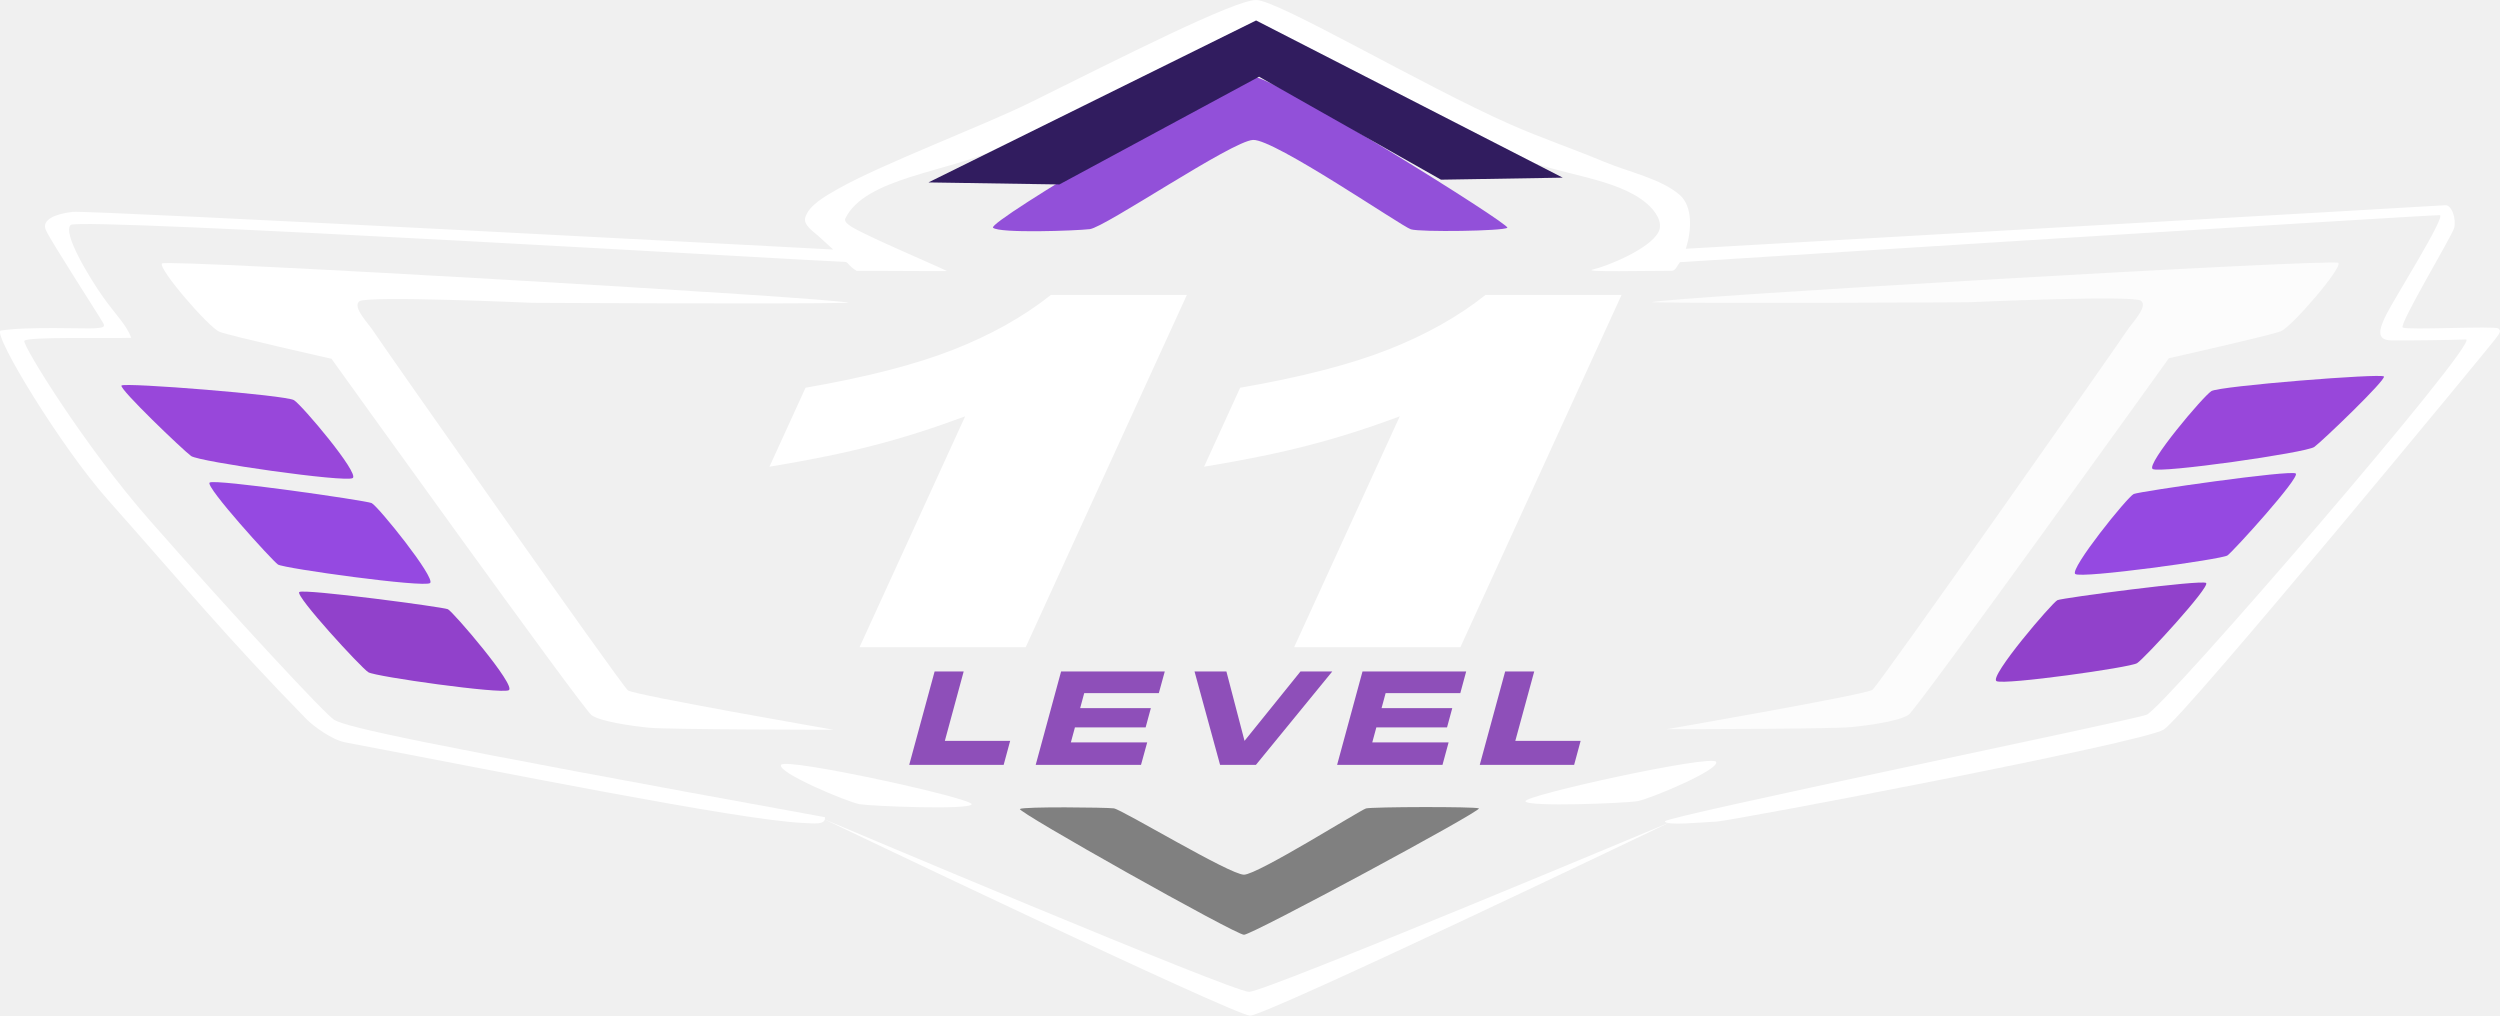
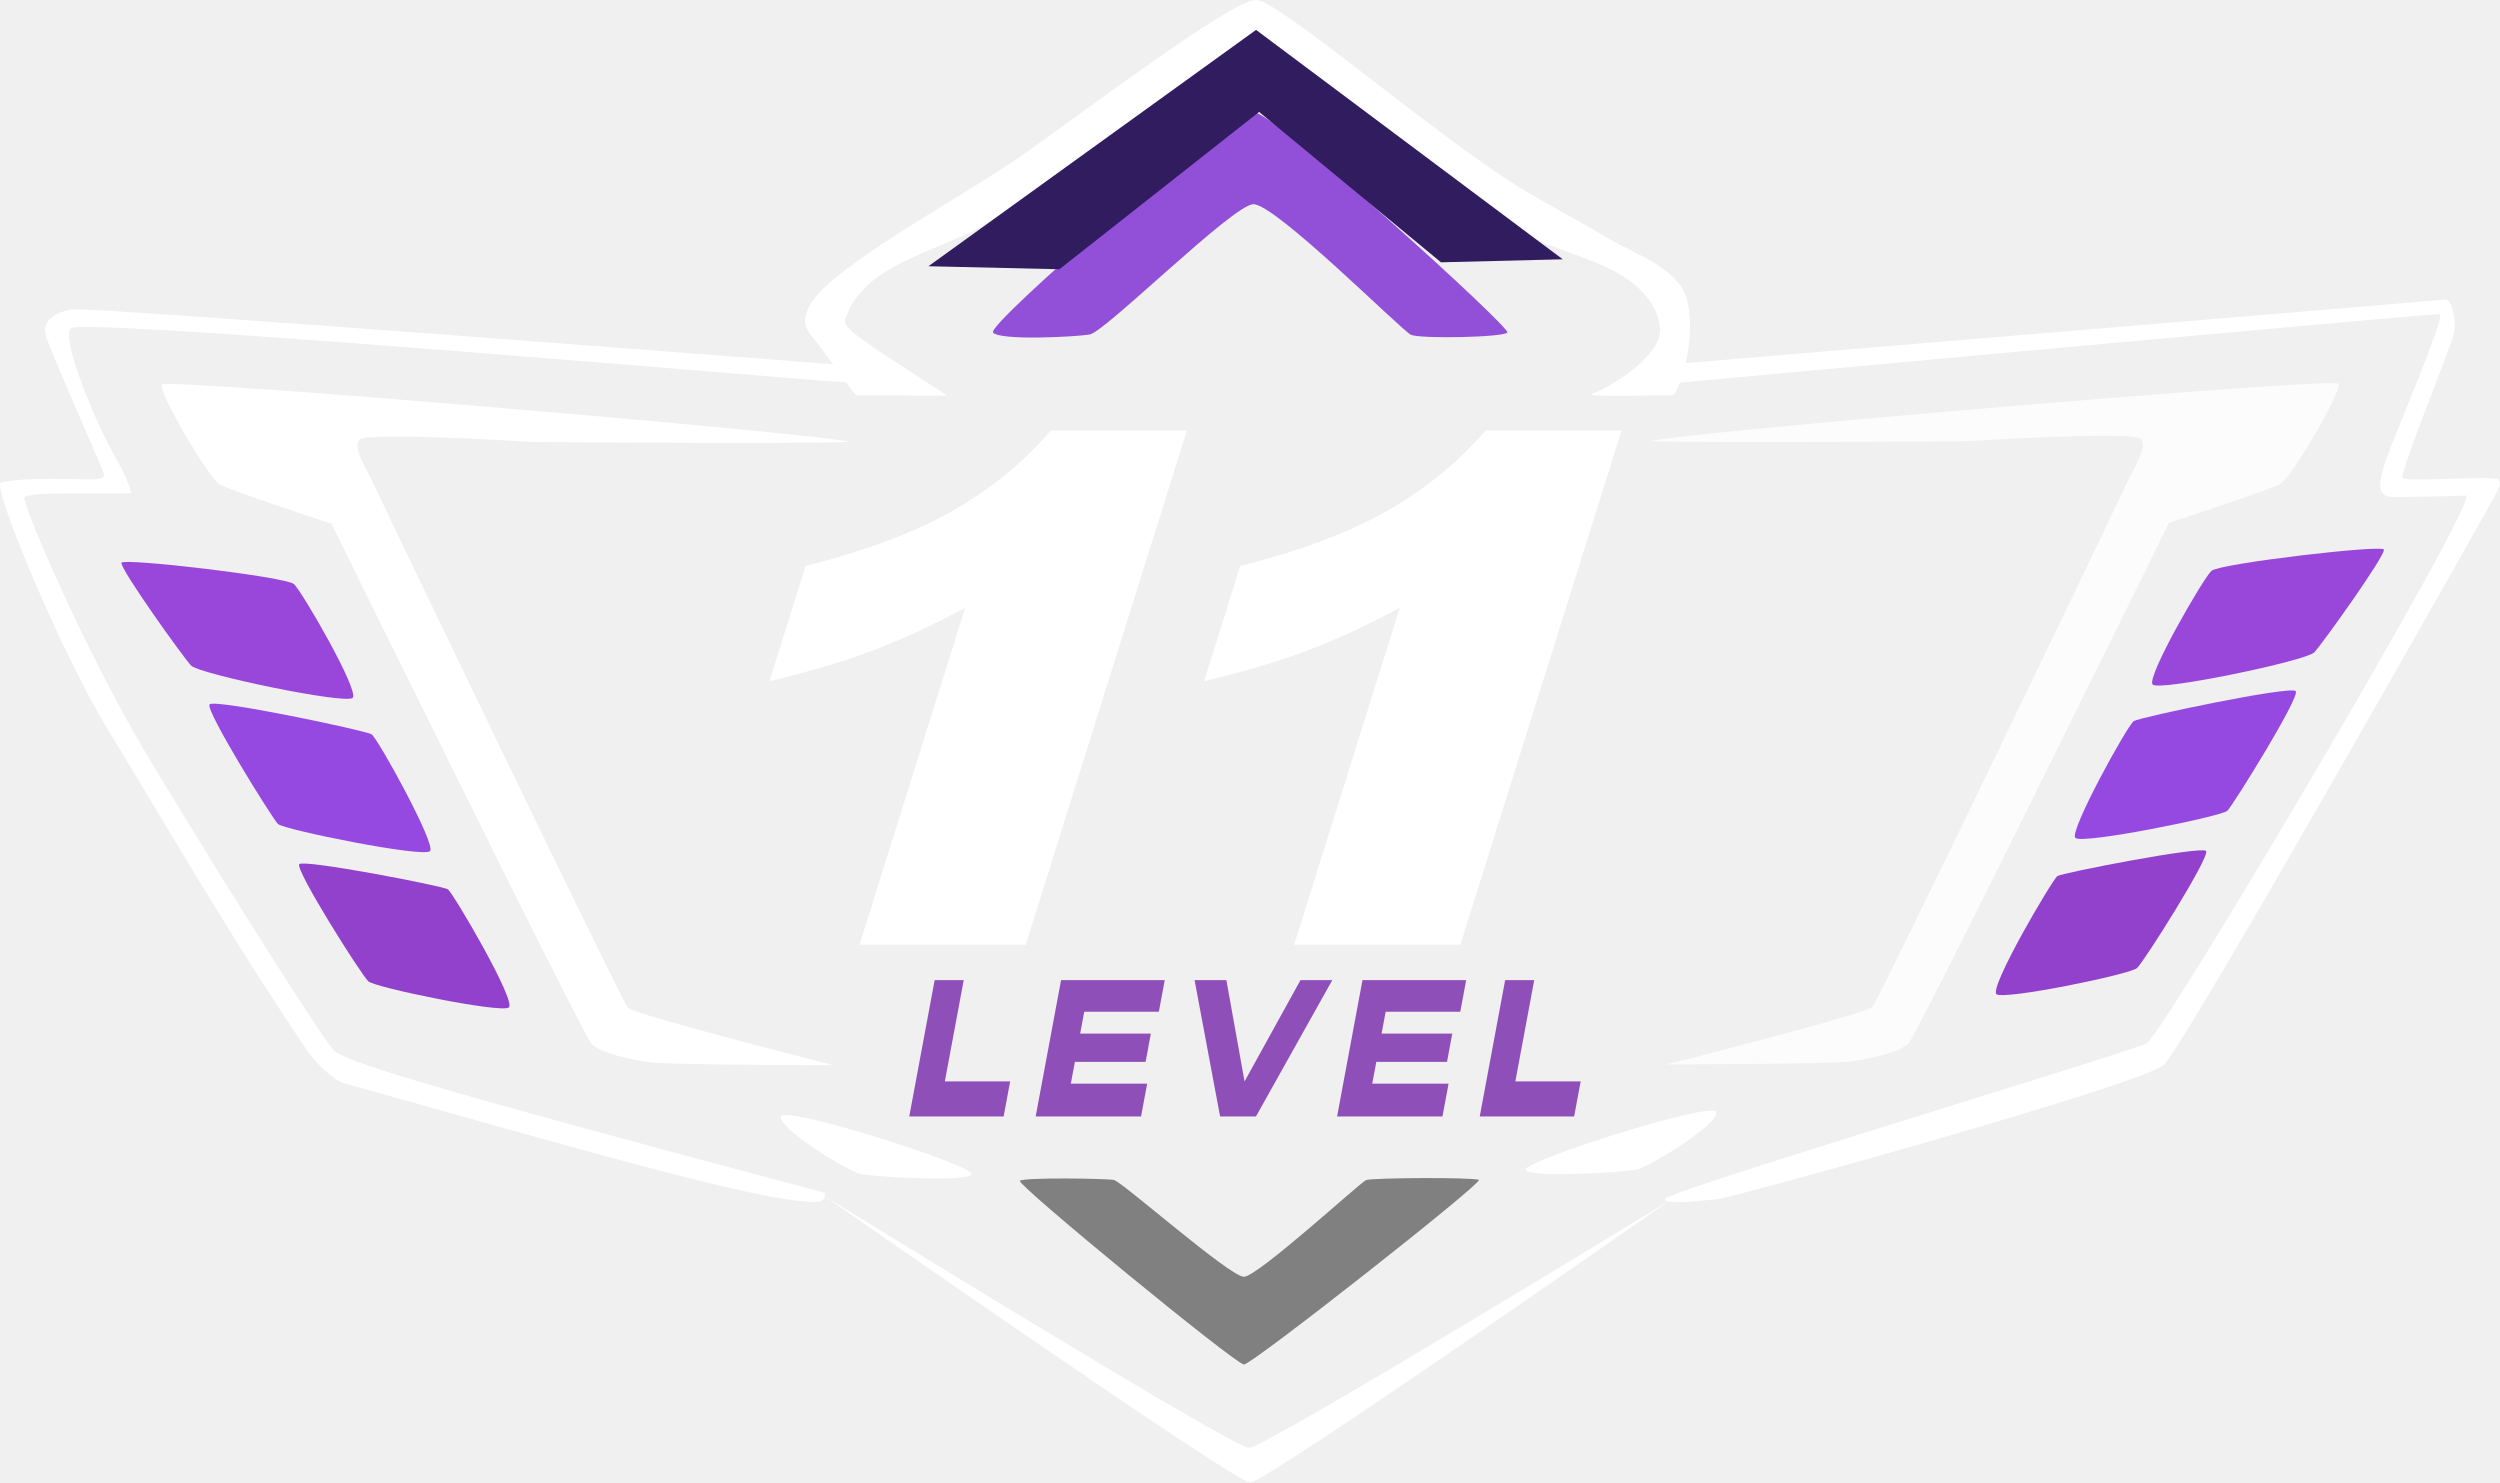
- <svg xmlns="http://www.w3.org/2000/svg" version="1.1" id="Layer_1" x="0px" y="0px" width="32px" height="13px" viewBox="0 0 32 13" enable-background="new 0 0 32 13" xml:space="preserve">
-   <path fill="#808080" d="M13.055,10.355C13.009,10.387 15.818,11.966 15.923,11.965C16.028,11.965 18.985,10.371 18.93,10.347C18.875,10.323 17.561,10.327 17.485,10.348C17.41,10.37 16.101,11.194 15.923,11.196C15.744,11.198 14.359,10.36 14.257,10.347C14.155,10.334 13.101,10.323 13.055,10.355Z" />
-   <path fill="#FFFFFF" d="M21.31,10.513C21.32,10.572 21.785,10.525 21.974,10.516C22.162,10.507 27.424,9.508 27.695,9.339C27.967,9.17 31.869,4.436 31.931,4.351C31.994,4.267 32.02,4.241 31.98,4.205C31.94,4.168 30.807,4.229 30.755,4.192C30.703,4.155 31.384,3.025 31.413,2.918C31.443,2.812 31.386,2.618 31.297,2.627C31.208,2.636 21.73,3.173 21.579,3.184C21.654,2.947 21.669,2.641 21.499,2.494C21.262,2.288 20.858,2.206 20.531,2.07C20.136,1.905 19.72,1.764 19.331,1.592C18.211,1.097 16.356,-0 16.078,0C15.799,0.001 14.364,0.73 13.188,1.312C12.589,1.608 11.304,2.093 10.733,2.414C10.556,2.514 10.35,2.631 10.307,2.786C10.282,2.877 10.403,2.958 10.468,3.015C10.533,3.072 10.665,3.194 10.665,3.194C10.665,3.194 1.146,2.688 0.929,2.712C0.712,2.737 0.528,2.811 0.587,2.945C0.645,3.079 1.297,4.087 1.323,4.139C1.349,4.191 1.312,4.193 1.216,4.202C1.121,4.211 0.338,4.176 0.006,4.232C-0.082,4.303 0.782,5.722 1.374,6.39C2.325,7.461 2.92,8.181 3.924,9.206C4.012,9.295 4.249,9.47 4.418,9.502C6.388,9.875 9.447,10.494 10.269,10.533C10.419,10.54 10.572,10.563 10.559,10.46C5.227,9.491 4.454,9.31 4.279,9.215C4.175,9.158 2.989,7.881 1.918,6.662C1.078,5.707 0.29,4.423 0.311,4.364C0.332,4.306 1.365,4.335 1.679,4.324C1.623,4.163 1.49,4.042 1.318,3.8C1.147,3.558 0.793,2.978 0.906,2.879C1.02,2.779 10.66,3.354 10.813,3.352C10.858,3.352 10.854,3.4 10.965,3.467C11.218,3.465 12.128,3.473 12.12,3.469C11.991,3.404 11.382,3.146 11.082,2.998C10.971,2.943 10.789,2.862 10.82,2.797C11.07,2.276 12.135,2.201 12.747,1.91C13.872,1.376 16.078,0.266 16.078,0.266C16.078,0.266 18.257,1.499 19.447,2.016C19.963,2.241 20.687,2.275 21.073,2.6C21.192,2.7 21.292,2.85 21.228,2.971C21.111,3.193 20.557,3.412 20.391,3.449C20.224,3.486 21.105,3.465 21.398,3.466C21.448,3.466 21.466,3.401 21.504,3.356C21.607,3.348 31.144,2.747 31.229,2.754C31.314,2.761 30.656,3.807 30.549,4.018C30.441,4.229 30.422,4.354 30.609,4.357C30.796,4.36 31.353,4.353 31.564,4.345C31.775,4.338 27.693,9.069 27.476,9.149C27.259,9.228 21.301,10.454 21.311,10.513ZM10.549,10.486C10.549,10.486 15.798,12.996 16,13C16.202,13.004 21.373,10.526 21.373,10.526C21.373,10.526 16.201,12.694 15.989,12.696C15.777,12.698 10.549,10.486 10.549,10.486Z" />
-   <path fill="#FCFCFC" d="M21.334,9.334C21.334,9.334 23.451,9.332 23.696,9.307C23.94,9.283 24.319,9.227 24.431,9.148C24.544,9.07 27.762,4.585 27.762,4.585C27.762,4.585 29.058,4.294 29.195,4.24C29.332,4.186 29.988,3.424 29.931,3.365C29.873,3.306 21.247,3.81 21.14,3.869C21.875,3.887 25.196,3.869 25.196,3.869C25.196,3.869 27.305,3.775 27.404,3.849C27.503,3.922 27.281,4.141 27.22,4.24C27.159,4.34 24.05,8.768 23.967,8.83C23.884,8.892 21.333,9.334 21.333,9.334Z" />
-   <path fill="#9141CB" d="M4.715,8.605C4.805,8.661 6.407,8.886 6.512,8.835C6.617,8.783 5.797,7.827 5.733,7.798C5.669,7.769 3.89,7.533 3.831,7.578C3.772,7.623 4.625,8.55 4.715,8.605Z" />
-   <path fill="#9549E1" d="M5.505,7.463C5.582,7.401 4.835,6.473 4.756,6.439C4.677,6.405 2.741,6.126 2.683,6.177C2.624,6.228 3.486,7.177 3.558,7.226C3.629,7.275 5.429,7.525 5.505,7.463Z" />
-   <path fill="#9847DA" d="M1.555,4.935C1.524,4.978 2.343,5.762 2.446,5.837C2.549,5.911 4.426,6.179 4.515,6.119C4.603,6.059 3.866,5.186 3.763,5.122C3.659,5.057 1.586,4.892 1.555,4.935Z" />
-   <path fill="#9250D9" d="M12.711,2.915C12.791,2.989 13.769,2.954 13.949,2.933C14.145,2.91 15.768,1.804 16.039,1.791C16.31,1.777 17.94,2.897 18.059,2.935C18.178,2.973 19.252,2.958 19.294,2.915C19.337,2.873 16.315,0.989 16.045,0.982C15.776,0.974 12.63,2.842 12.711,2.915Z" />
-   <path fill="#311C5F" d="M18.445,2.3L20.003,2.274L16.078,0.262L11.884,2.335L13.56,2.361L16.116,0.982Z" />
-   <path fill="#FFFFFF" d="M9.998,9.79C9.94,9.887 10.852,10.268 11.004,10.294C11.157,10.319 12.408,10.37 12.437,10.295C12.466,10.221 10.056,9.692 9.998,9.79Z" />
-   <path fill="#FFFFFF" d="M21.966,9.751C22.024,9.849 21.112,10.23 20.959,10.255C20.807,10.281 19.556,10.332 19.526,10.257C19.497,10.182 21.908,9.654 21.966,9.751Z" />
-   <path fill="#8E4FB9" d="M11.638,9.79L12.847,9.79L12.93,9.483L12.094,9.483L12.335,8.595L11.963,8.595ZM13.257,9.79L14.605,9.79L14.684,9.503L13.707,9.503L13.759,9.311L14.664,9.311L14.731,9.064L13.826,9.064L13.878,8.872L14.833,8.872L14.909,8.595L13.582,8.595ZM15.617,9.79L16.076,9.79L17.053,8.595L16.646,8.595L15.93,9.483L15.698,8.595L15.29,8.595ZM17.115,9.79L18.464,9.79L18.542,9.503L17.565,9.503L17.617,9.311L18.522,9.311L18.589,9.064L17.684,9.064L17.736,8.872L18.692,8.872L18.767,8.595L17.44,8.595ZM18.941,9.79L20.149,9.79L20.232,9.483L19.396,9.483L19.638,8.595L19.266,8.595Z" />
-   <path fill="#FFFFFF" d="M15.192,3.775L13.129,8.284L11.002,8.284L12.354,5.329C11.939,5.483 11.549,5.607 11.182,5.701C10.818,5.796 10.374,5.887 9.849,5.974L10.311,4.963C11.089,4.828 11.719,4.666 12.202,4.476C12.684,4.287 13.101,4.053 13.452,3.775ZM20.756,3.775L18.693,8.284L16.565,8.284L17.917,5.329C17.503,5.483 17.112,5.607 16.745,5.701C16.382,5.796 15.937,5.887 15.412,5.974L15.874,4.963C16.652,4.828 17.282,4.666 17.765,4.476C18.248,4.287 18.665,4.053 19.015,3.775Z" />
-   <path fill="#FFFFFF" d="M10.671,9.341C10.671,9.341 8.553,9.339 8.309,9.315C8.064,9.29 7.686,9.234 7.573,9.155C7.461,9.077 4.243,4.592 4.243,4.592C4.243,4.592 2.947,4.301 2.81,4.247C2.672,4.193 2.016,3.431 2.074,3.372C2.132,3.313 10.758,3.817 10.865,3.876C10.13,3.894 6.808,3.876 6.808,3.876C6.808,3.876 4.7,3.782 4.601,3.856C4.502,3.929 4.724,4.148 4.785,4.247C4.846,4.347 7.955,8.775 8.038,8.837C8.121,8.899 10.671,9.341 10.671,9.341Z" />
-   <path fill="#9141CB" d="M27.354,8.489C27.263,8.545 25.661,8.77 25.556,8.719C25.451,8.667 26.271,7.711 26.335,7.682C26.399,7.653 28.178,7.417 28.238,7.462C28.297,7.507 27.444,8.434 27.354,8.489Z" />
-   <path fill="#9549E1" d="M26.563,7.347C26.487,7.285 27.233,6.357 27.312,6.323C27.392,6.289 29.327,6.01 29.386,6.061C29.444,6.112 28.582,7.061 28.511,7.11C28.439,7.159 26.639,7.409 26.563,7.347Z" />
-   <path fill="#9847DA" d="M30.514,4.819C30.544,4.861 29.726,5.646 29.623,5.721C29.52,5.795 27.642,6.063 27.554,6.003C27.466,5.943 28.202,5.07 28.306,5.006C28.41,4.941 30.483,4.776 30.514,4.819Z" />
+ <svg xmlns="http://www.w3.org/2000/svg" version="1.1" width="166.38px" height="98.663px" viewBox="0 0 166.38 98.663" xml:space="preserve">
+   <path fill="#808080" d="M67.876,78.587C67.637,78.828 82.241,90.814 82.788,90.811C83.335,90.807 98.708,78.712 98.422,78.527C98.136,78.343 91.305,78.377 90.913,78.539C90.521,78.702 83.715,84.954 82.788,84.971C81.861,84.988 74.659,78.626 74.129,78.528C73.6,78.43 68.115,78.346 67.875,78.587Z" />
+   <path fill="#FFFFFF" d="M110.801,79.787C110.85,80.233 113.271,79.883 114.249,79.812C115.227,79.742 142.587,72.162 143.999,70.877C145.411,69.592 165.697,33.665 166.022,33.023C166.347,32.381 166.486,32.186 166.276,31.911C166.066,31.637 160.177,32.094 159.906,31.815C159.635,31.536 163.176,22.956 163.329,22.15C163.482,21.344 163.19,19.867 162.725,19.935C162.261,20.004 112.981,24.079 112.196,24.166C112.585,22.366 112.665,20.044 111.783,18.928C110.547,17.366 108.45,16.744 106.749,15.707C104.695,14.454 102.529,13.387 100.507,12.082C94.686,8.325 85.041,-0.003 83.594,0.002C82.146,0.005 74.685,5.537 68.567,9.957C65.453,12.207 58.775,15.884 55.806,18.325C54.883,19.084 53.814,19.969 53.592,21.143C53.461,21.832 54.092,22.45 54.427,22.881C54.762,23.312 55.452,24.242 55.452,24.242C55.452,24.242 5.959,20.401 4.83,20.586C3.701,20.771 2.748,21.332 3.052,22.352C3.356,23.371 6.741,31.019 6.878,31.413C7.014,31.806 6.82,31.823 6.324,31.891C5.828,31.959 1.756,31.694 0.032,32.117C-0.427,32.654 4.065,43.429 7.142,48.493C12.086,56.628 15.182,62.085 20.404,69.866C20.861,70.547 22.091,71.871 22.971,72.114C33.216,74.947 49.116,79.646 53.39,79.939C54.171,79.992 54.966,80.165 54.9,79.385C27.179,72.028 23.159,70.656 22.247,69.934C21.708,69.506 15.538,59.811 9.97,50.563C5.606,43.314 1.508,33.568 1.617,33.124C1.727,32.68 7.1,32.904 8.731,32.818C8.441,31.593 7.745,30.677 6.853,28.841C5.962,27.006 4.125,22.602 4.713,21.848C5.302,21.094 55.425,25.455 56.22,25.441C56.457,25.437 56.433,25.805 57.012,26.315C58.328,26.294 63.06,26.358 63.017,26.326C62.346,25.836 59.178,23.878 57.619,22.754C57.041,22.337 56.093,21.721 56.256,21.227C57.559,17.272 63.095,16.705 66.277,14.499C72.124,10.444 83.593,2.015 83.593,2.015C83.593,2.015 94.923,11.375 101.111,15.304C103.797,17.01 107.559,17.266 109.568,19.733C110.185,20.491 110.706,21.634 110.373,22.552C109.766,24.233 106.883,25.894 106.019,26.177C105.155,26.459 109.735,26.3 111.254,26.303C111.517,26.303 111.61,25.809 111.808,25.467C112.343,25.41 161.929,20.85 162.37,20.904C162.811,20.958 159.391,28.892 158.834,30.495C158.276,32.099 158.176,33.045 159.148,33.066C160.119,33.087 163.014,33.035 164.111,32.979C165.208,32.922 143.988,68.83 142.859,69.434C141.73,70.039 110.753,79.34 110.802,79.786ZM54.85,79.586C54.85,79.586 82.141,98.634 83.19,98.664C84.239,98.694 111.128,79.888 111.128,79.888C111.128,79.888 84.234,96.339 83.131,96.356C82.029,96.372 54.85,79.586 54.85,79.586Z" />
+   <path fill="#FCFCFC" d="M110.921,70.84C110.921,70.84 121.932,70.823 123.203,70.639C124.474,70.455 126.444,70.027 127.029,69.43C127.614,68.834 144.345,34.797 144.345,34.797C144.345,34.797 151.081,32.592 151.795,32.18C152.509,31.768 155.92,25.983 155.62,25.535C155.321,25.087 110.469,28.917 109.913,29.361C113.737,29.503 131.005,29.361 131.005,29.361C131.005,29.361 141.966,28.652 142.482,29.21C142.999,29.768 141.842,31.424 141.526,32.18C141.21,32.936 125.043,66.544 124.612,67.014C124.181,67.484 110.92,70.84 110.92,70.84Z" />
+   <path fill="#9141CB" d="M24.514,65.309C24.983,65.731 33.315,67.44 33.86,67.05C34.404,66.66 30.141,59.405 29.808,59.185C29.475,58.965 20.225,57.171 19.917,57.513C19.61,57.855 24.045,64.887 24.514,65.309Z" />
+   <path fill="#9549E1" d="M28.625,56.639C29.021,56.168 25.14,49.129 24.728,48.87C24.316,48.611 14.253,46.491 13.948,46.879C13.643,47.266 18.125,54.467 18.498,54.839C18.87,55.212 28.228,57.11 28.625,56.639Z" />
+   <path fill="#9847DA" d="M8.087,37.451C7.926,37.776 12.184,43.733 12.718,44.297C13.252,44.861 23.015,46.899 23.473,46.441C23.931,45.982 20.103,39.363 19.564,38.873C19.025,38.383 8.248,37.126 8.087,37.451Z" />
+   <path fill="#9250D9" d="M66.088,22.126C66.507,22.683 71.591,22.42 72.525,22.261C73.546,22.088 81.984,13.692 83.392,13.591C84.801,13.489 93.278,21.989 93.896,22.278C94.515,22.566 100.098,22.453 100.319,22.127C100.541,21.801 84.829,7.509 83.426,7.45C82.024,7.391 65.668,21.569 66.087,22.126Z" />
+   <path fill="#311C5F" d="M95.901,17.458L104.004,17.257L83.594,1.989L61.789,17.719L70.506,17.92L83.795,7.45Z" />
+   <path fill="#FFFFFF" d="M51.981,74.297C51.68,75.036 56.422,77.93 57.216,78.123C58.01,78.315 64.514,78.7 64.666,78.135C64.818,77.57 52.282,73.558 51.981,74.297Z" />
+   <path fill="#FFFFFF" d="M114.211,74.007C114.512,74.746 109.77,77.64 108.976,77.833C108.182,78.025 101.678,78.41 101.526,77.845C101.374,77.279 113.91,73.268 114.211,74.007Z" />
+   <path fill="#8E4FB9" d="M60.513,74.302L66.794,74.302L67.228,71.971L62.881,71.971L64.137,65.23L62.203,65.23ZM68.926,74.302L75.939,74.302L76.346,72.121L71.266,72.121L71.537,70.668L76.242,70.668L76.592,68.788L71.887,68.788L72.158,67.335L77.124,67.335L77.516,65.23L70.616,65.23ZM81.2,74.302L83.587,74.302L88.666,65.23L86.549,65.23L82.827,71.971L81.618,65.23L79.501,65.23ZM88.986,74.302L95.999,74.302L96.406,72.121L91.326,72.121L91.597,70.668L96.302,70.668L96.652,68.788L91.947,68.788L92.218,67.335L97.184,67.335L97.576,65.23L90.676,65.23ZM98.48,74.302L104.762,74.302L105.196,71.971L100.849,71.971L102.105,65.23L100.171,65.23Z" />
+   <path fill="#FFFFFF" d="M78.991,28.649L68.265,62.873L57.203,62.873L64.232,40.447C62.078,41.61 60.046,42.551 58.138,43.27C56.248,43.99 53.938,44.678 51.208,45.336L53.611,37.67C57.656,36.644 60.932,35.412 63.441,33.974C65.951,32.535 68.118,30.76 69.943,28.649ZM107.917,28.649L97.191,62.873L86.129,62.873L93.158,40.447C91.003,41.61 88.972,42.551 87.064,43.27C85.174,43.99 82.864,44.678 80.134,45.336L82.537,37.67C86.581,36.644 89.858,35.412 92.367,33.974C94.876,32.535 97.044,30.76 98.869,28.649Z" />
+   <path fill="#FFFFFF" d="M55.483,70.894C55.483,70.894 44.472,70.877 43.201,70.693C41.93,70.509 39.96,70.081 39.375,69.484C38.791,68.888 22.059,34.852 22.059,34.852C22.059,34.852 15.323,32.645 14.609,32.234C13.895,31.822 10.484,26.037 10.784,25.589C11.083,25.142 55.935,28.971 56.491,29.415C52.667,29.557 35.399,29.415 35.399,29.415C35.399,29.415 24.438,28.706 23.922,29.264C23.405,29.822 24.562,31.478 24.878,32.234C25.194,32.99 41.361,66.598 41.792,67.068C42.223,67.538 55.484,70.894 55.484,70.894Z" />
+   <path fill="#9141CB" d="M142.221,64.428C141.752,64.85 133.42,66.559 132.875,66.169C132.331,65.779 136.594,58.524 136.927,58.304C137.26,58.084 146.51,56.29 146.818,56.632C147.125,56.974 142.69,64.006 142.221,64.428Z" />
+   <path fill="#9549E1" d="M138.111,55.758C137.715,55.287 141.596,48.248 142.008,47.989C142.42,47.73 152.483,45.61 152.788,45.998C153.092,46.385 148.611,53.586 148.238,53.958C147.865,54.331 138.508,56.229 138.111,55.758Z" />
+   <path fill="#9847DA" d="M158.651,36.57C158.812,36.895 154.554,42.852 154.02,43.416C153.486,43.98 143.723,46.018 143.265,45.56C142.807,45.101 146.635,38.482 147.174,37.992C147.713,37.502 158.49,36.245 158.651,36.57Z" />
</svg>
